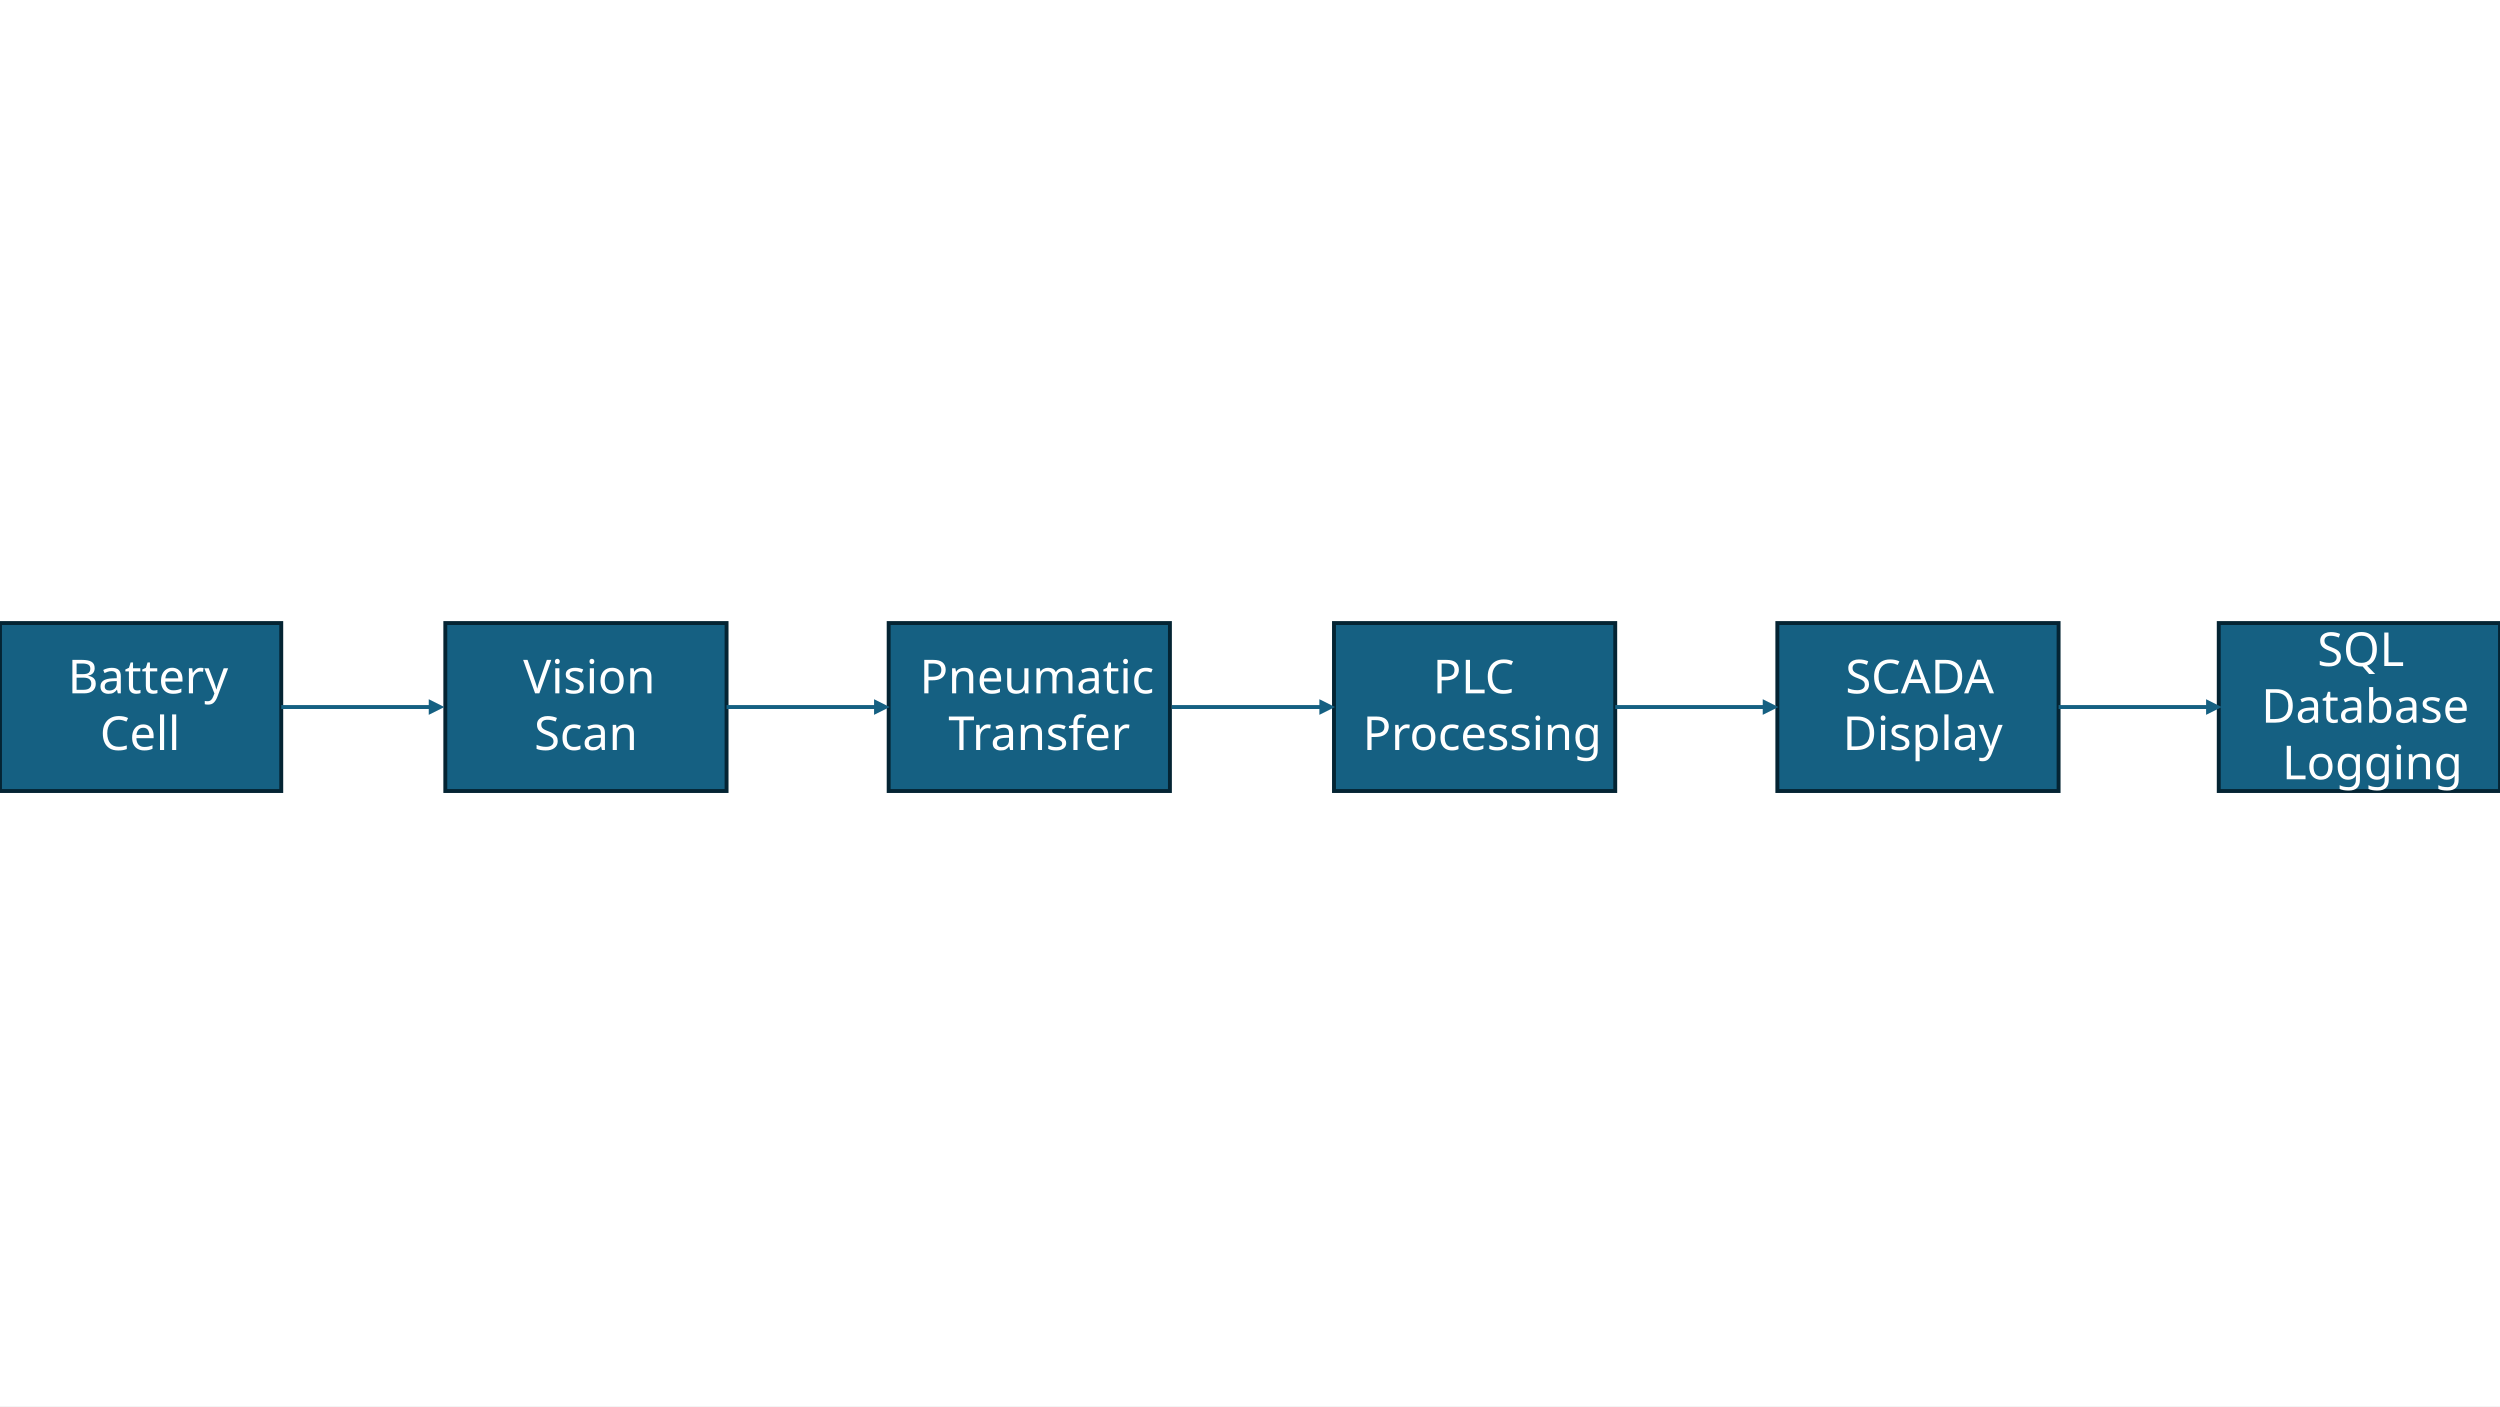
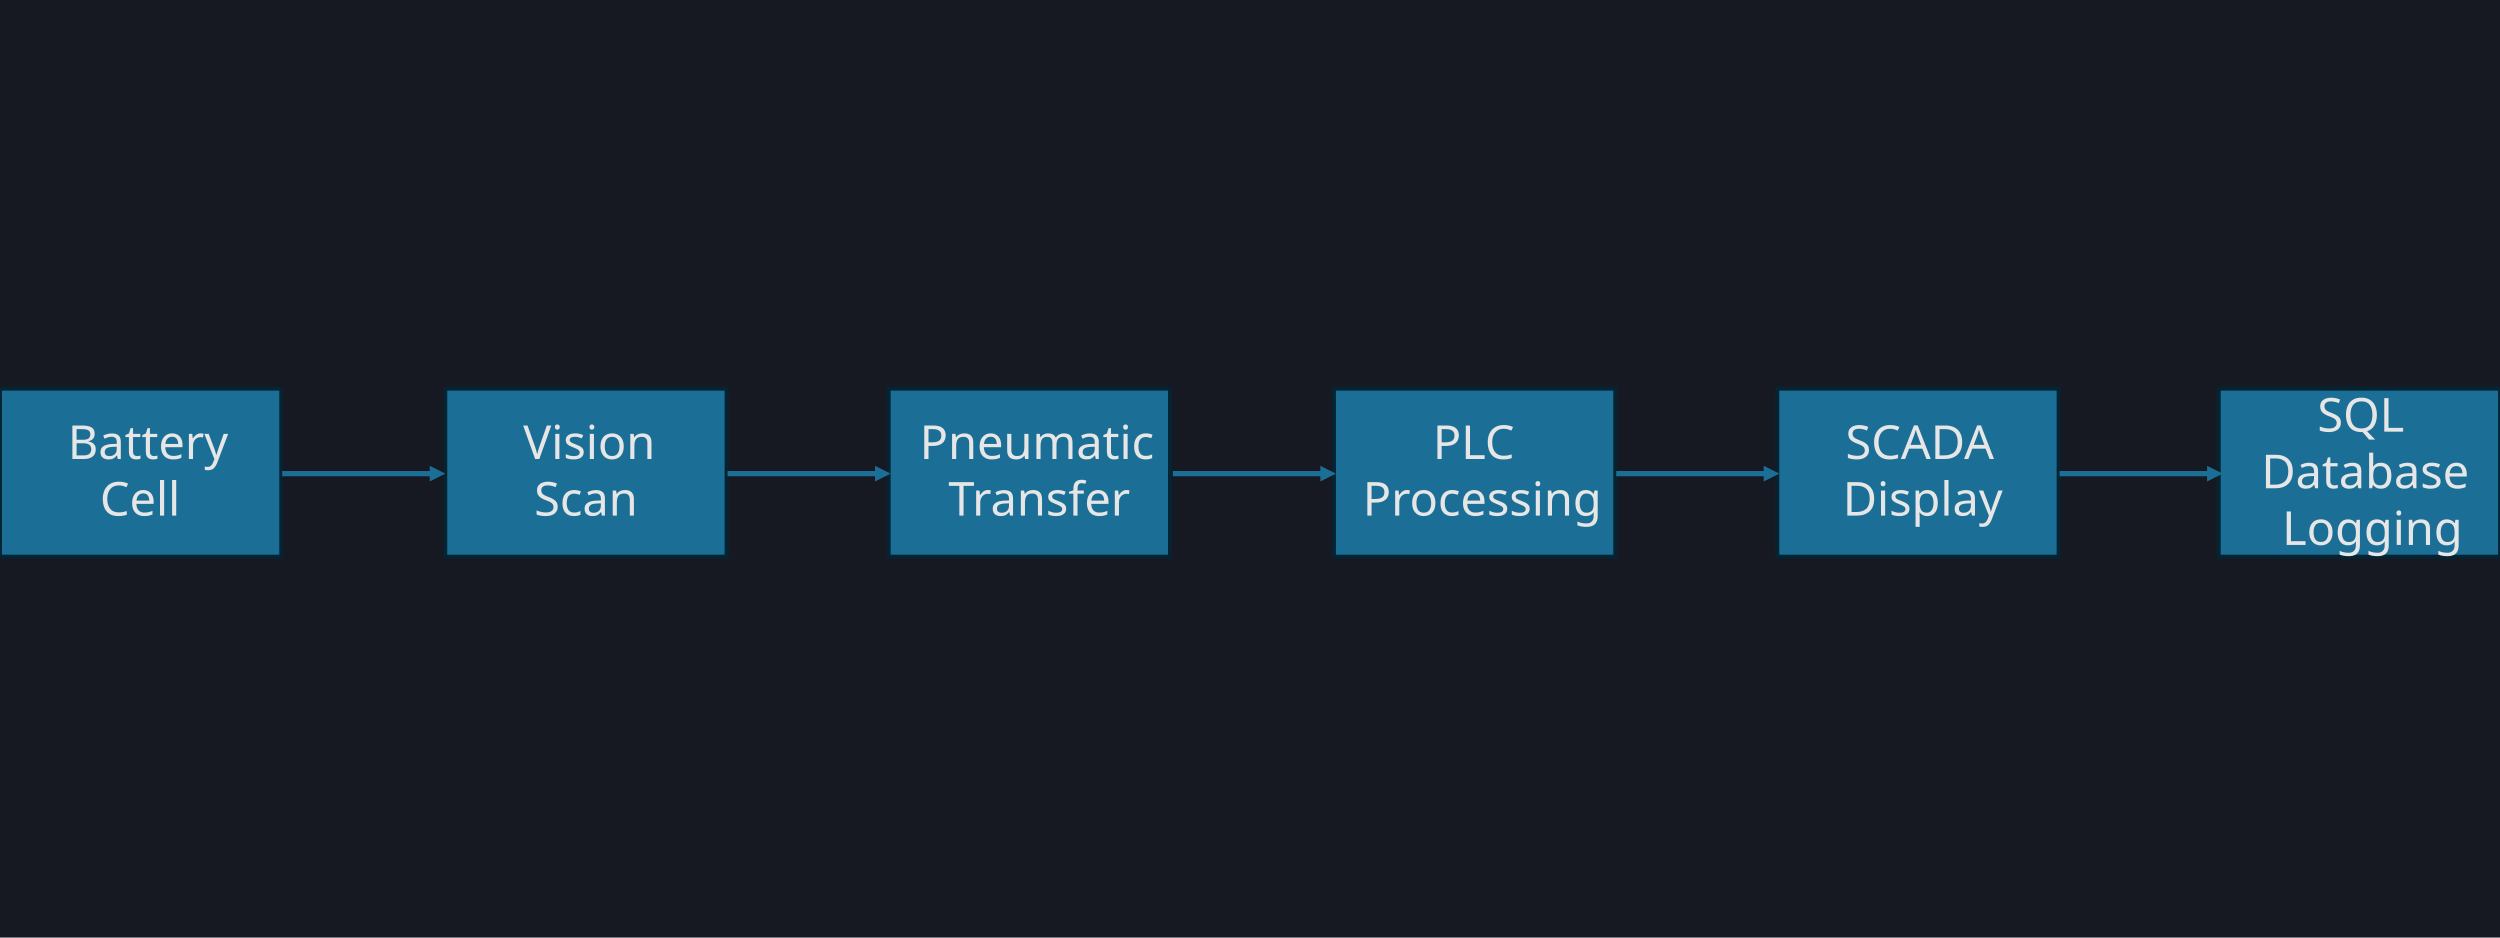
- <svg xmlns="http://www.w3.org/2000/svg" width="1280" height="720" overflow="hidden">
+ <svg xmlns="http://www.w3.org/2000/svg" width="1280" height="480" overflow="hidden">
  <g>
-     <rect x="0" y="0" width="1280" height="720" fill="#FFFFFF" />
-     <rect x="0" y="319" width="144" height="86" stroke="#042433" stroke-width="2" stroke-miterlimit="8" fill="#156082" />
-     <text fill="#FFFFFF" font-family="Aptos,Aptos_MSFontService,sans-serif" font-weight="400" font-size="24" transform="translate(34.7366 355)">Battery</text>
-     <text fill="#FFFFFF" font-family="Aptos,Aptos_MSFontService,sans-serif" font-weight="400" font-size="24" transform="translate(51.17 384)">Cell</text>
-     <rect x="455" y="319" width="144" height="86" stroke="#042433" stroke-width="2" stroke-miterlimit="8" fill="#156082" />
-     <text fill="#FFFFFF" font-family="Aptos,Aptos_MSFontService,sans-serif" font-weight="400" font-size="24" transform="translate(470.897 355)">Pneumatic</text>
-     <text fill="#FFFFFF" font-family="Aptos,Aptos_MSFontService,sans-serif" font-weight="400" font-size="24" transform="translate(485.59 384)">Transfer</text>
-     <rect x="1136" y="319" width="144" height="86" stroke="#042433" stroke-width="2" stroke-miterlimit="8" fill="#156082" />
-     <text fill="#FFFFFF" font-family="Aptos,Aptos_MSFontService,sans-serif" font-weight="400" font-size="24" transform="translate(1186.5 341)">SQL</text>
-     <text fill="#FFFFFF" font-family="Aptos,Aptos_MSFontService,sans-serif" font-weight="400" font-size="24" transform="translate(1157.83 370)">Database</text>
-     <text fill="#FFFFFF" font-family="Aptos,Aptos_MSFontService,sans-serif" font-weight="400" font-size="24" transform="translate(1168.47 399)">Logging</text>
-     <rect x="910" y="319" width="144" height="86" stroke="#042433" stroke-width="2" stroke-miterlimit="8" fill="#156082" />
-     <text fill="#FFFFFF" font-family="Aptos,Aptos_MSFontService,sans-serif" font-weight="400" font-size="24" transform="translate(944.89 355)">SCADA</text>
-     <text fill="#FFFFFF" font-family="Aptos,Aptos_MSFontService,sans-serif" font-weight="400" font-size="24" transform="translate(943.51 384)">Display</text>
-     <rect x="683" y="319" width="144" height="86" stroke="#042433" stroke-width="2" stroke-miterlimit="8" fill="#156082" />
-     <text fill="#FFFFFF" font-family="Aptos,Aptos_MSFontService,sans-serif" font-weight="400" font-size="24" transform="translate(733.637 355)">PLC</text>
-     <text fill="#FFFFFF" font-family="Aptos,Aptos_MSFontService,sans-serif" font-weight="400" font-size="24" transform="translate(697.757 384)">Processing</text>
-     <rect x="228" y="319" width="144" height="86" stroke="#042433" stroke-width="2" stroke-miterlimit="8" fill="#156082" />
-     <text fill="#FFFFFF" font-family="Aptos,Aptos_MSFontService,sans-serif" font-weight="400" font-size="24" transform="translate(267.853 355)">Vision</text>
-     <text fill="#FFFFFF" font-family="Aptos,Aptos_MSFontService,sans-serif" font-weight="400" font-size="24" transform="translate(273.507 384)">Scan</text>
-     <path d="M1.25703e-06-1 76.853-1 76.853 1-1.25703e-06 1ZM75.52-4 83.52 0 75.52 4Z" fill="#156082" transform="matrix(1 0 0 -1 144 362)" />
-     <path d="M1.25703e-06-1 76.853-1 76.853 1-1.25703e-06 1ZM75.52-4 83.52 0 75.52 4Z" fill="#156082" transform="matrix(1 0 0 -1 372 362)" />
-     <path d="M1.25703e-06-1 76.853-1 76.853 1-1.25703e-06 1ZM75.52-4 83.52 0 75.52 4Z" fill="#156082" transform="matrix(1 0 0 -1 600 362)" />
-     <path d="M1.25703e-06-1 76.853-1 76.853 1-1.25703e-06 1ZM75.52-4 83.52 0 75.52 4Z" fill="#156082" transform="matrix(1 0 0 -1 827 362)" />
-     <path d="M1.25703e-06-1 76.853-1 76.853 1-1.25703e-06 1ZM75.52-4 83.52 0 75.52 4Z" fill="#156082" transform="matrix(1 0 0 -1 1054 362)" />
+     <rect x="0" y="0" width="1280" height="480" fill="#161922" />
+     <rect x="0" y="199" width="144" height="86" stroke="#042433" stroke-width="2" stroke-miterlimit="8" fill="#1B6F96" />
+     <text fill="#E6E6E6" font-family="Aptos,Aptos_MSFontService,sans-serif" font-weight="400" font-size="24" transform="translate(34.7366 235)">Battery</text>
+     <text fill="#E6E6E6" font-family="Aptos,Aptos_MSFontService,sans-serif" font-weight="400" font-size="24" transform="translate(51.17 264)">Cell</text>
+     <rect x="455" y="199" width="144" height="86" stroke="#042433" stroke-width="2" stroke-miterlimit="8" fill="#1B6F96" />
+     <text fill="#E6E6E6" font-family="Aptos,Aptos_MSFontService,sans-serif" font-weight="400" font-size="24" transform="translate(470.897 235)">Pneumatic</text>
+     <text fill="#E6E6E6" font-family="Aptos,Aptos_MSFontService,sans-serif" font-weight="400" font-size="24" transform="translate(485.59 264)">Transfer</text>
+     <rect x="1136" y="199" width="144" height="86" stroke="#042433" stroke-width="2" stroke-miterlimit="8" fill="#1B6F96" />
+     <text fill="#E6E6E6" font-family="Aptos,Aptos_MSFontService,sans-serif" font-weight="400" font-size="24" transform="translate(1186.5 221)">SQL</text>
+     <text fill="#E6E6E6" font-family="Aptos,Aptos_MSFontService,sans-serif" font-weight="400" font-size="24" transform="translate(1157.83 250)">Database</text>
+     <text fill="#E6E6E6" font-family="Aptos,Aptos_MSFontService,sans-serif" font-weight="400" font-size="24" transform="translate(1168.47 279)">Logging</text>
+     <rect x="910" y="199" width="144" height="86" stroke="#042433" stroke-width="2" stroke-miterlimit="8" fill="#1B6F96" />
+     <text fill="#E6E6E6" font-family="Aptos,Aptos_MSFontService,sans-serif" font-weight="400" font-size="24" transform="translate(944.89 235)">SCADA</text>
+     <text fill="#E6E6E6" font-family="Aptos,Aptos_MSFontService,sans-serif" font-weight="400" font-size="24" transform="translate(943.51 264)">Display</text>
+     <rect x="683" y="199" width="144" height="86" stroke="#042433" stroke-width="2" stroke-miterlimit="8" fill="#1B6F96" />
+     <text fill="#E6E6E6" font-family="Aptos,Aptos_MSFontService,sans-serif" font-weight="400" font-size="24" transform="translate(733.637 235)">PLC</text>
+     <text fill="#E6E6E6" font-family="Aptos,Aptos_MSFontService,sans-serif" font-weight="400" font-size="24" transform="translate(697.757 264)">Processing</text>
+     <rect x="228" y="199" width="144" height="86" stroke="#042433" stroke-width="2" stroke-miterlimit="8" fill="#1B6F96" />
+     <text fill="#E6E6E6" font-family="Aptos,Aptos_MSFontService,sans-serif" font-weight="400" font-size="24" transform="translate(267.853 235)">Vision</text>
+     <text fill="#E6E6E6" font-family="Aptos,Aptos_MSFontService,sans-serif" font-weight="400" font-size="24" transform="translate(273.507 264)">Scan</text>
+     <path d="M1.67604e-06-1.333 76.853-1.333 76.853 1.333-1.67604e-06 1.333ZM75.52-4 83.52 0 75.52 4Z" fill="#1B6F96" transform="matrix(1 0 0 -1 144.5 242.5)" />
+     <path d="M1.67604e-06-1.333 76.853-1.333 76.853 1.333-1.67604e-06 1.333ZM75.52-4 83.52 0 75.52 4Z" fill="#1B6F96" transform="matrix(1 0 0 -1 372.5 242.5)" />
+     <path d="M1.67604e-06-1.333 76.853-1.333 76.853 1.333-1.67604e-06 1.333ZM75.52-4 83.52 0 75.52 4Z" fill="#1B6F96" transform="matrix(1 0 0 -1 600.5 242.5)" />
+     <path d="M1.67604e-06-1.333 76.853-1.333 76.853 1.333-1.67604e-06 1.333ZM75.52-4 83.52 0 75.52 4Z" fill="#1B6F96" transform="matrix(1 0 0 -1 827.5 242.5)" />
+     <path d="M1.67604e-06-1.333 76.853-1.333 76.853 1.333-1.67604e-06 1.333ZM75.52-4 83.52 0 75.52 4Z" fill="#1B6F96" transform="matrix(1 0 0 -1 1054.5 242.5)" />
  </g>
</svg>
